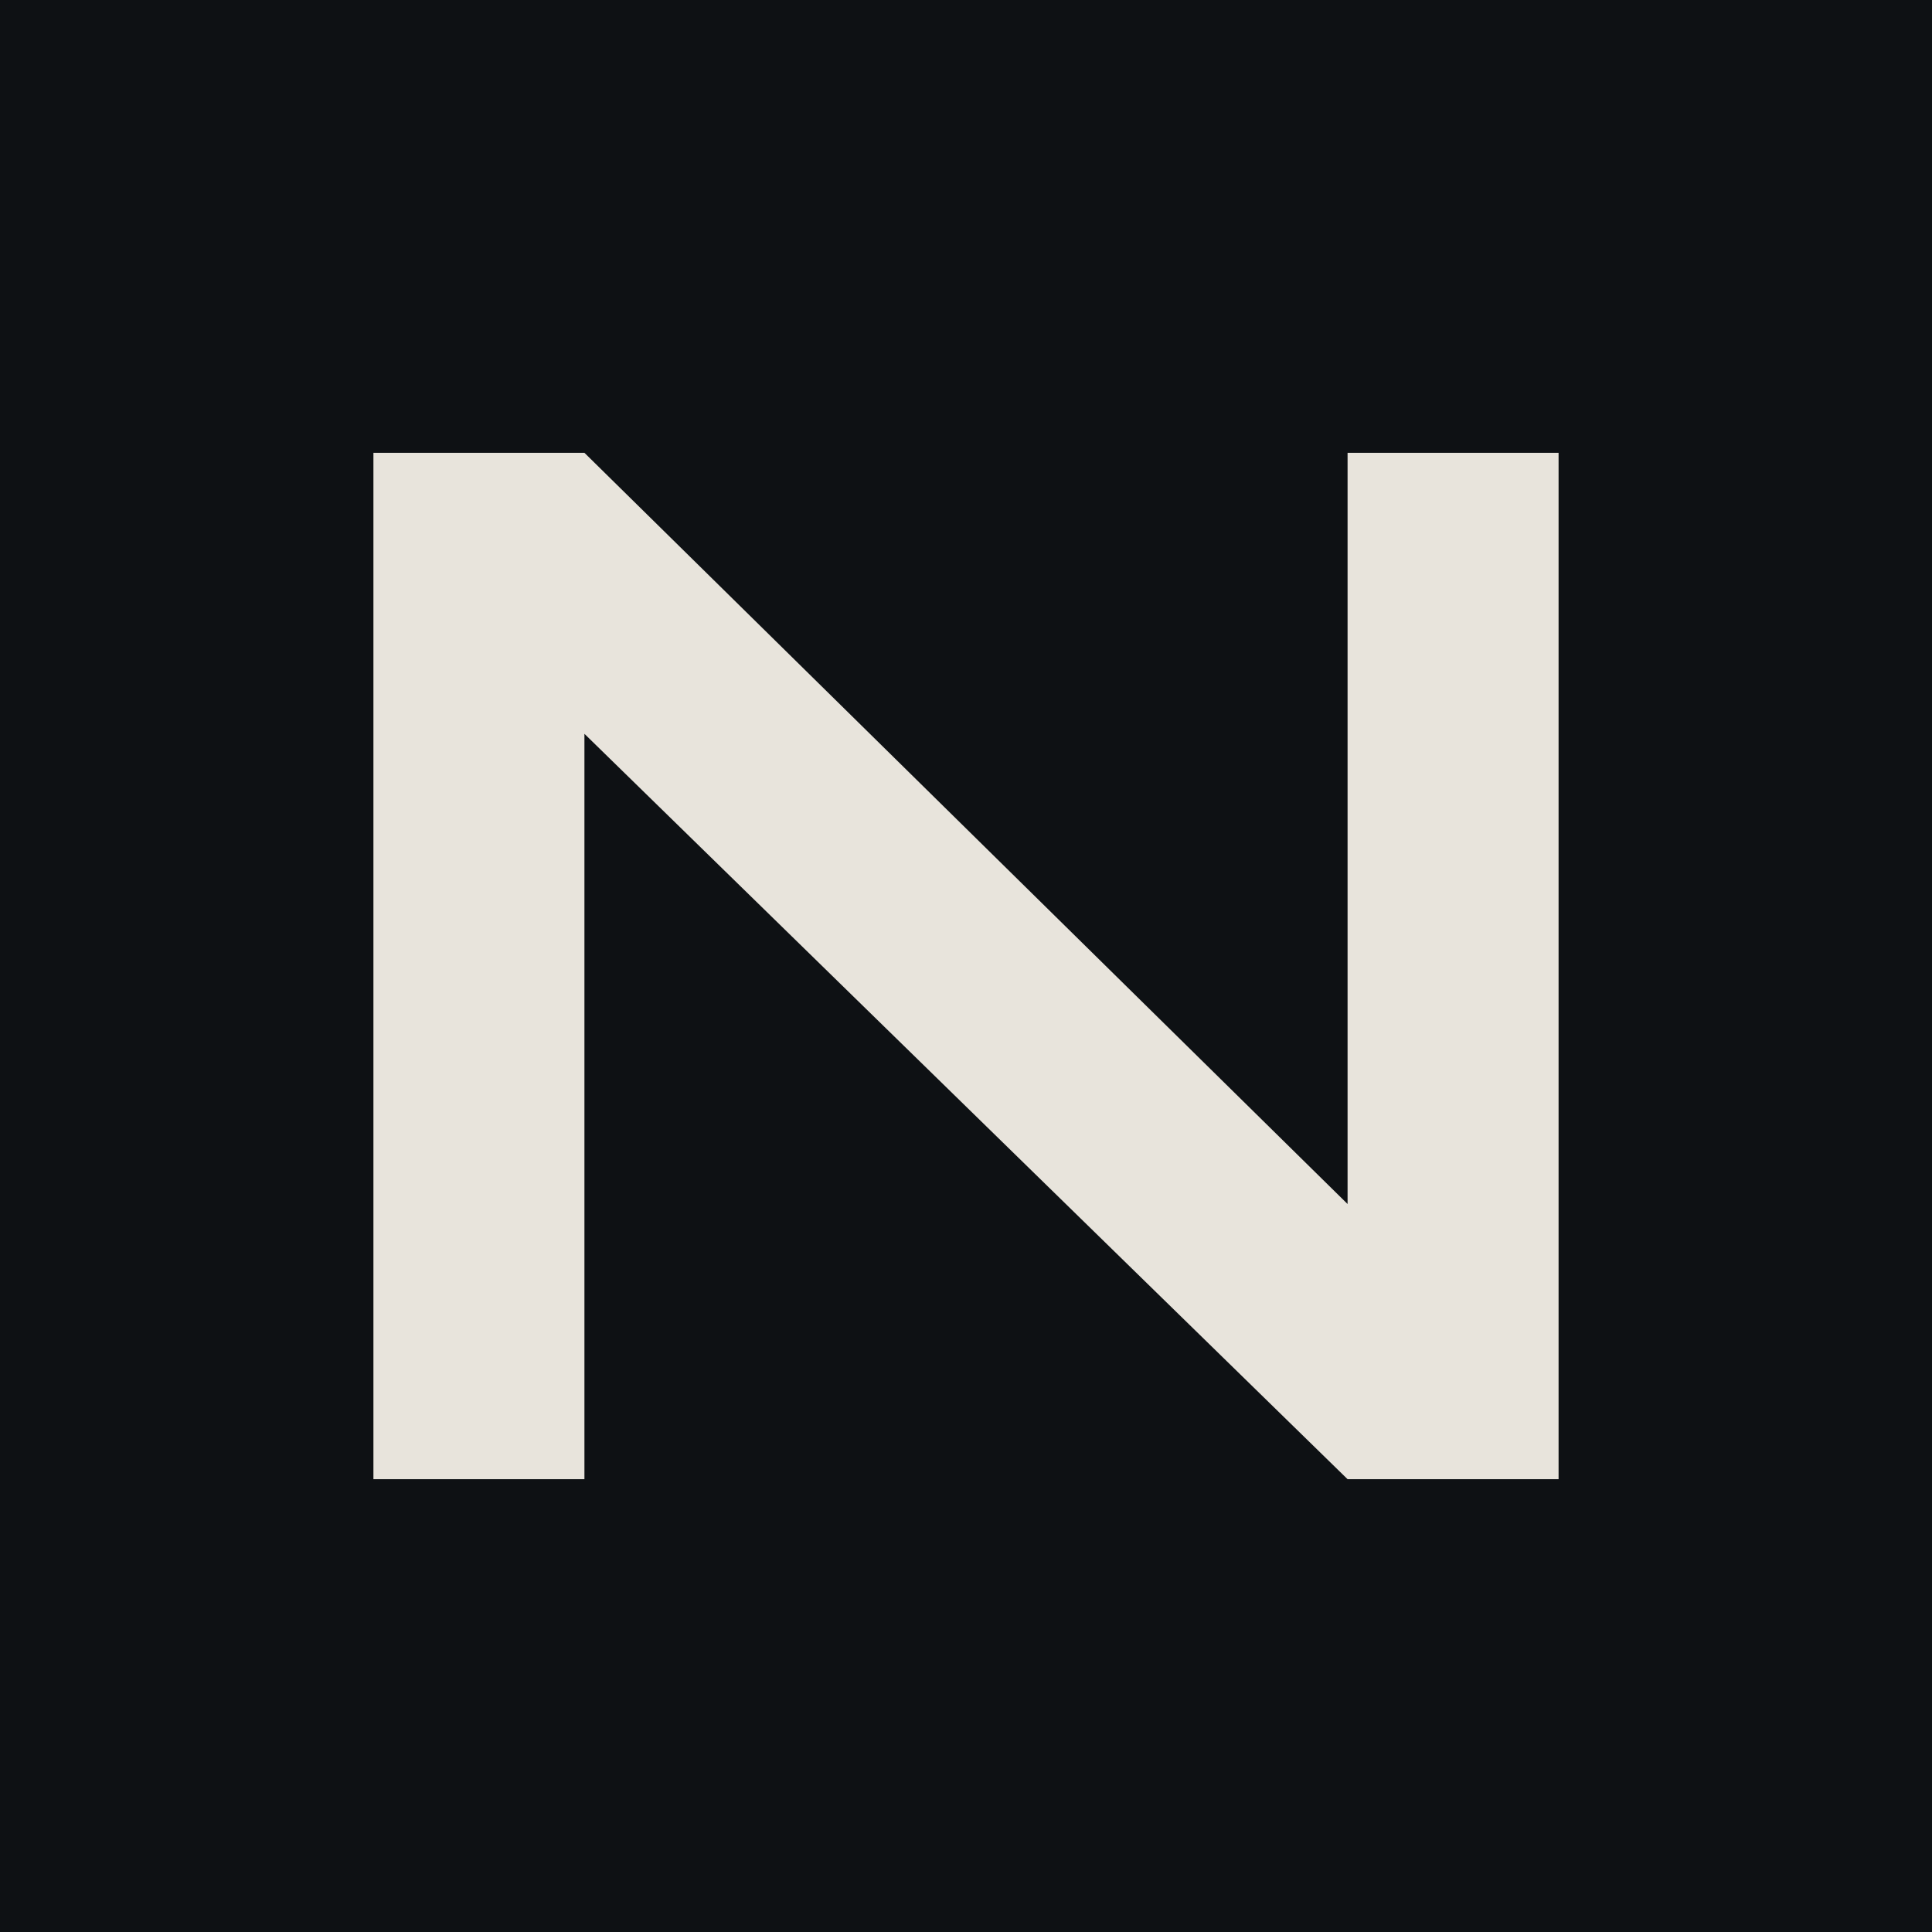
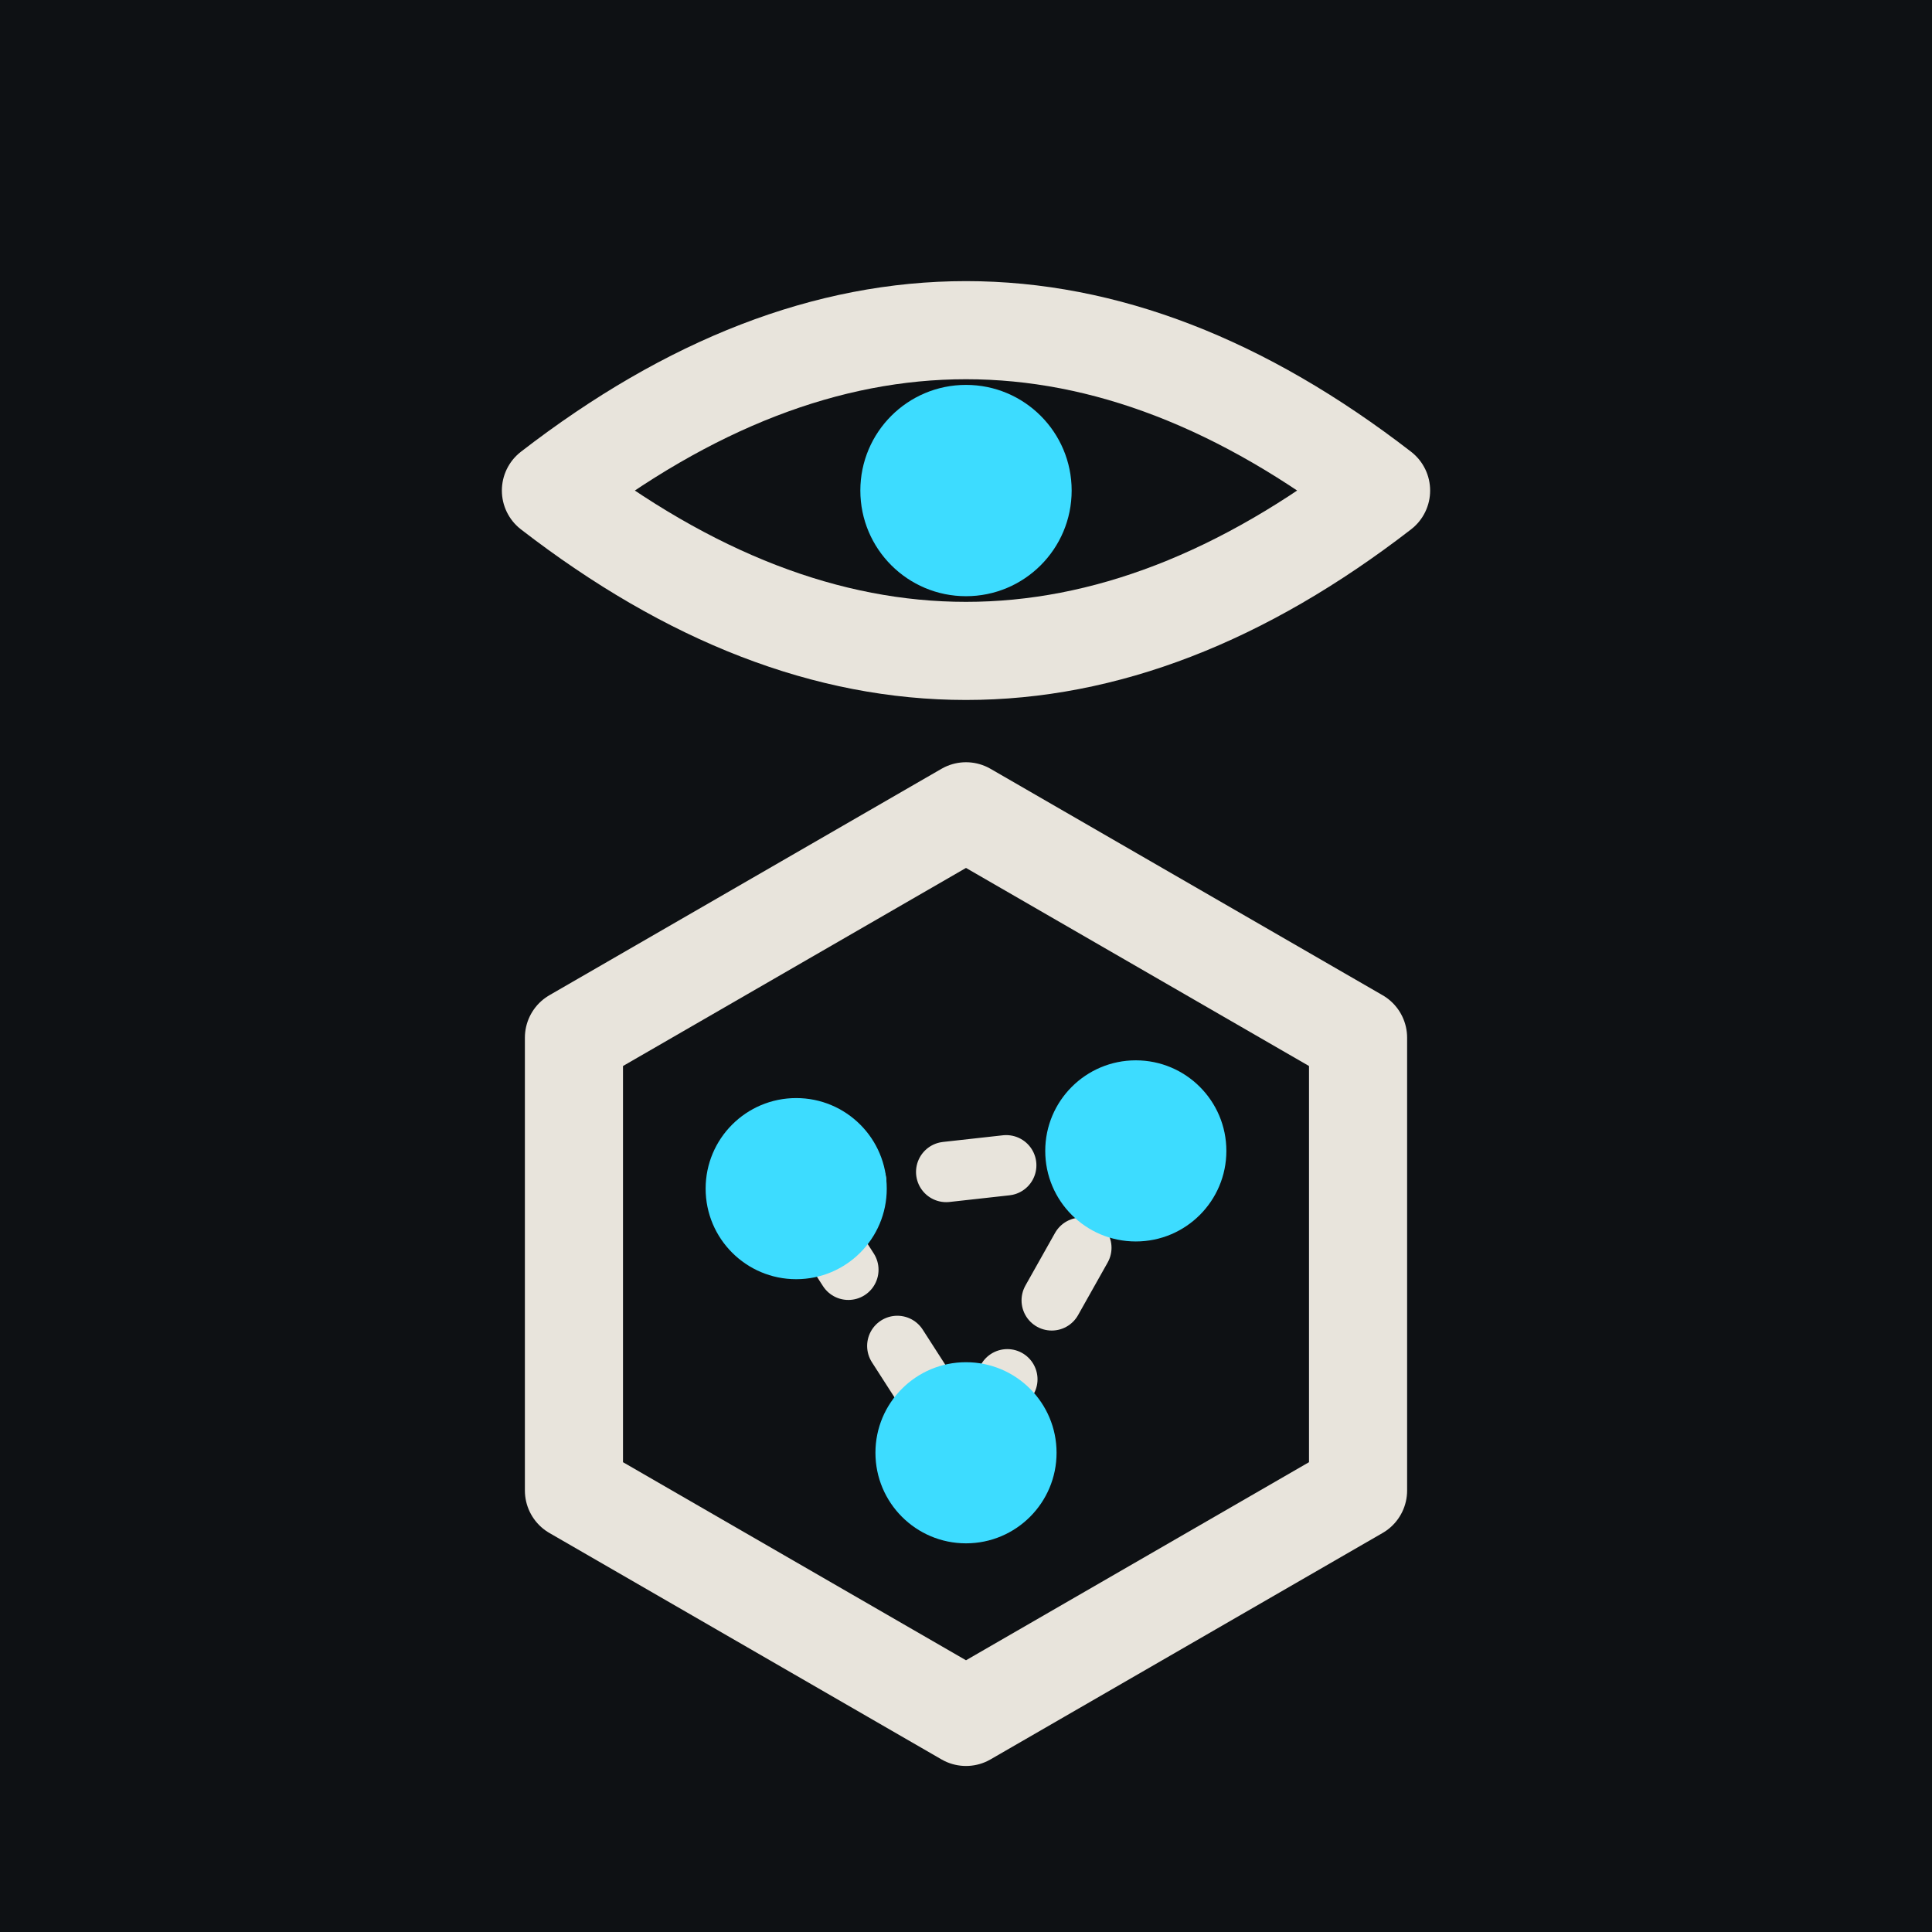
<svg xmlns="http://www.w3.org/2000/svg" viewBox="0 0 64 64">
  <rect width="64" height="64" fill="#0E1114" />
-   <path fill="#E8E4DC" d="M46.85 42.06 44.64 42.96V15H51.63V49H44.64L17.15 22.15L19.36 21.25V49H12.37V15H19.36Z" />
+   <g transform="translate(32 32.5) scale(1.25) translate(-24 -22.5)" fill="none" stroke="#E8E4DC" stroke-width="2.6" stroke-linecap="round" stroke-linejoin="round">
+     <path d="M24 18 34.39 24V36L24 42 13.61 36V24Z" />
+     <path d="M19.5 28 28.5 27 24 35Z" stroke-width="1.6" stroke-dasharray="1.6 2.4" />
+     <path d="M13 9.5Q24 1 35 9.5Q24 18 13 9.5Z" />
+     <g fill="#3DDCFF" stroke="none">
+       <circle cx="19.5" cy="28" r="2.4" />
+       <circle cx="28.5" cy="27" r="2.4" />
+       <circle cx="24" cy="35" r="2.4" />
+       <circle cx="24" cy="9.5" r="2.8" />
+     </g>
+   </g>
</svg>
